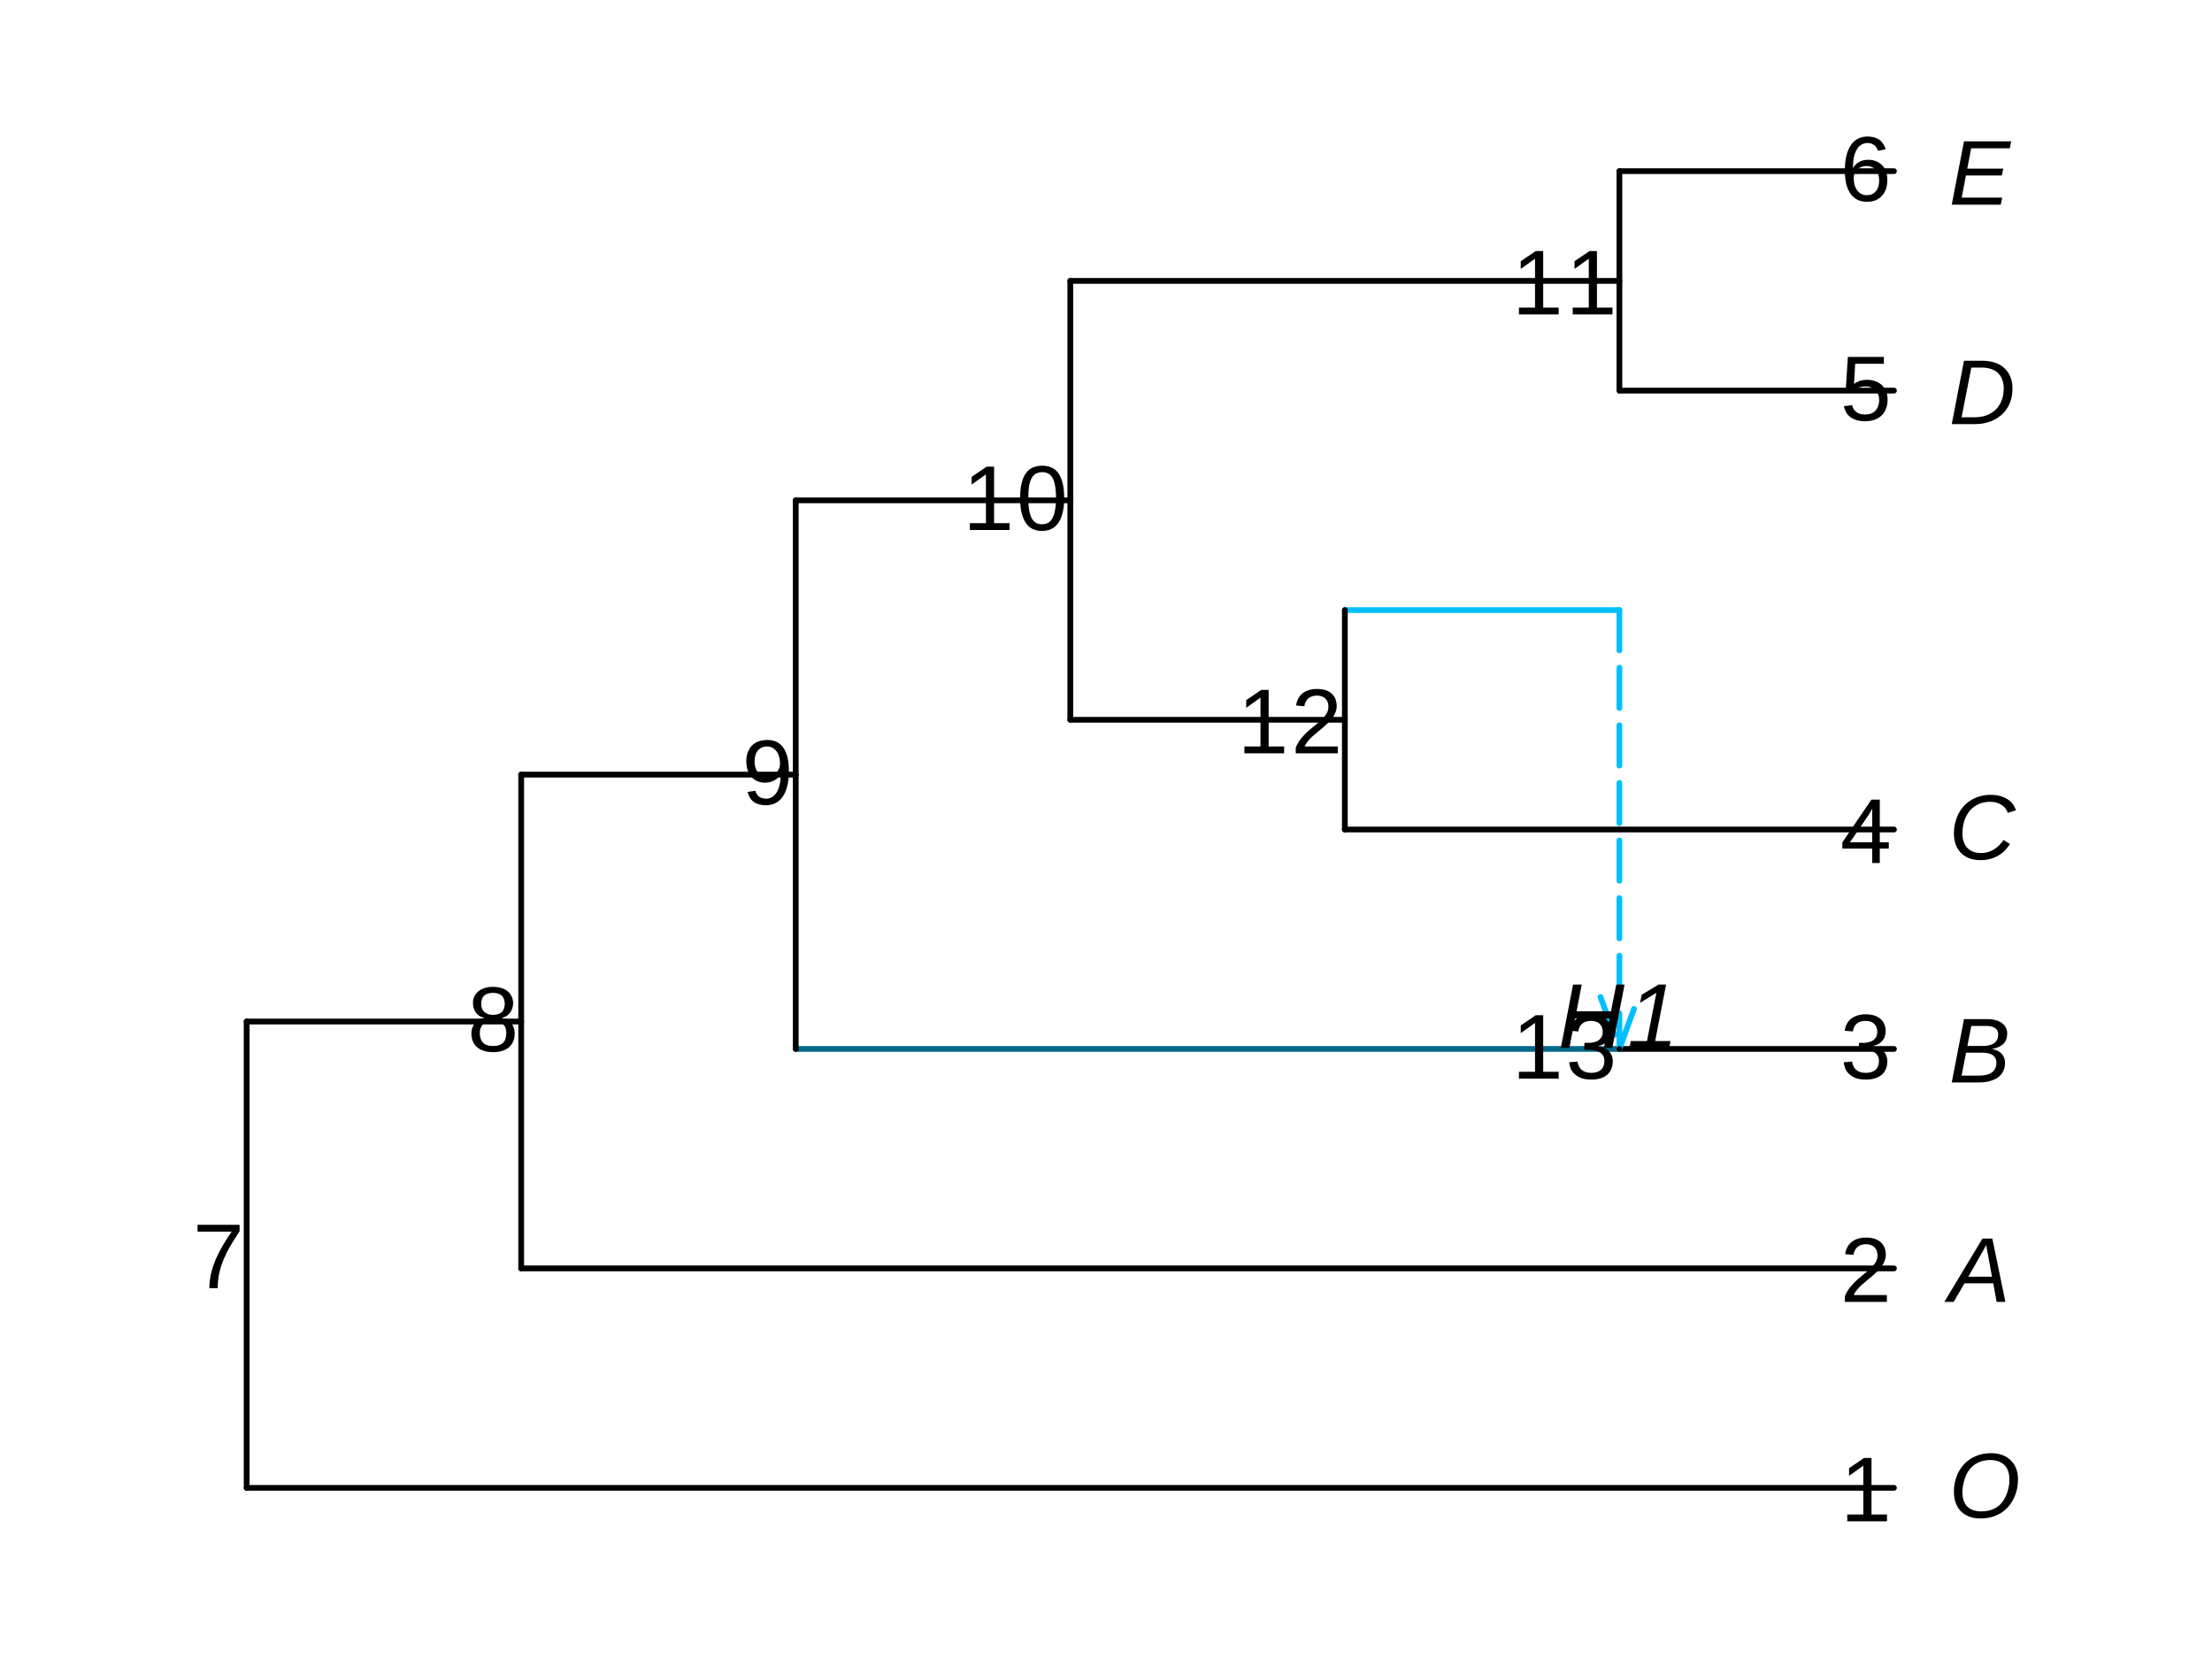
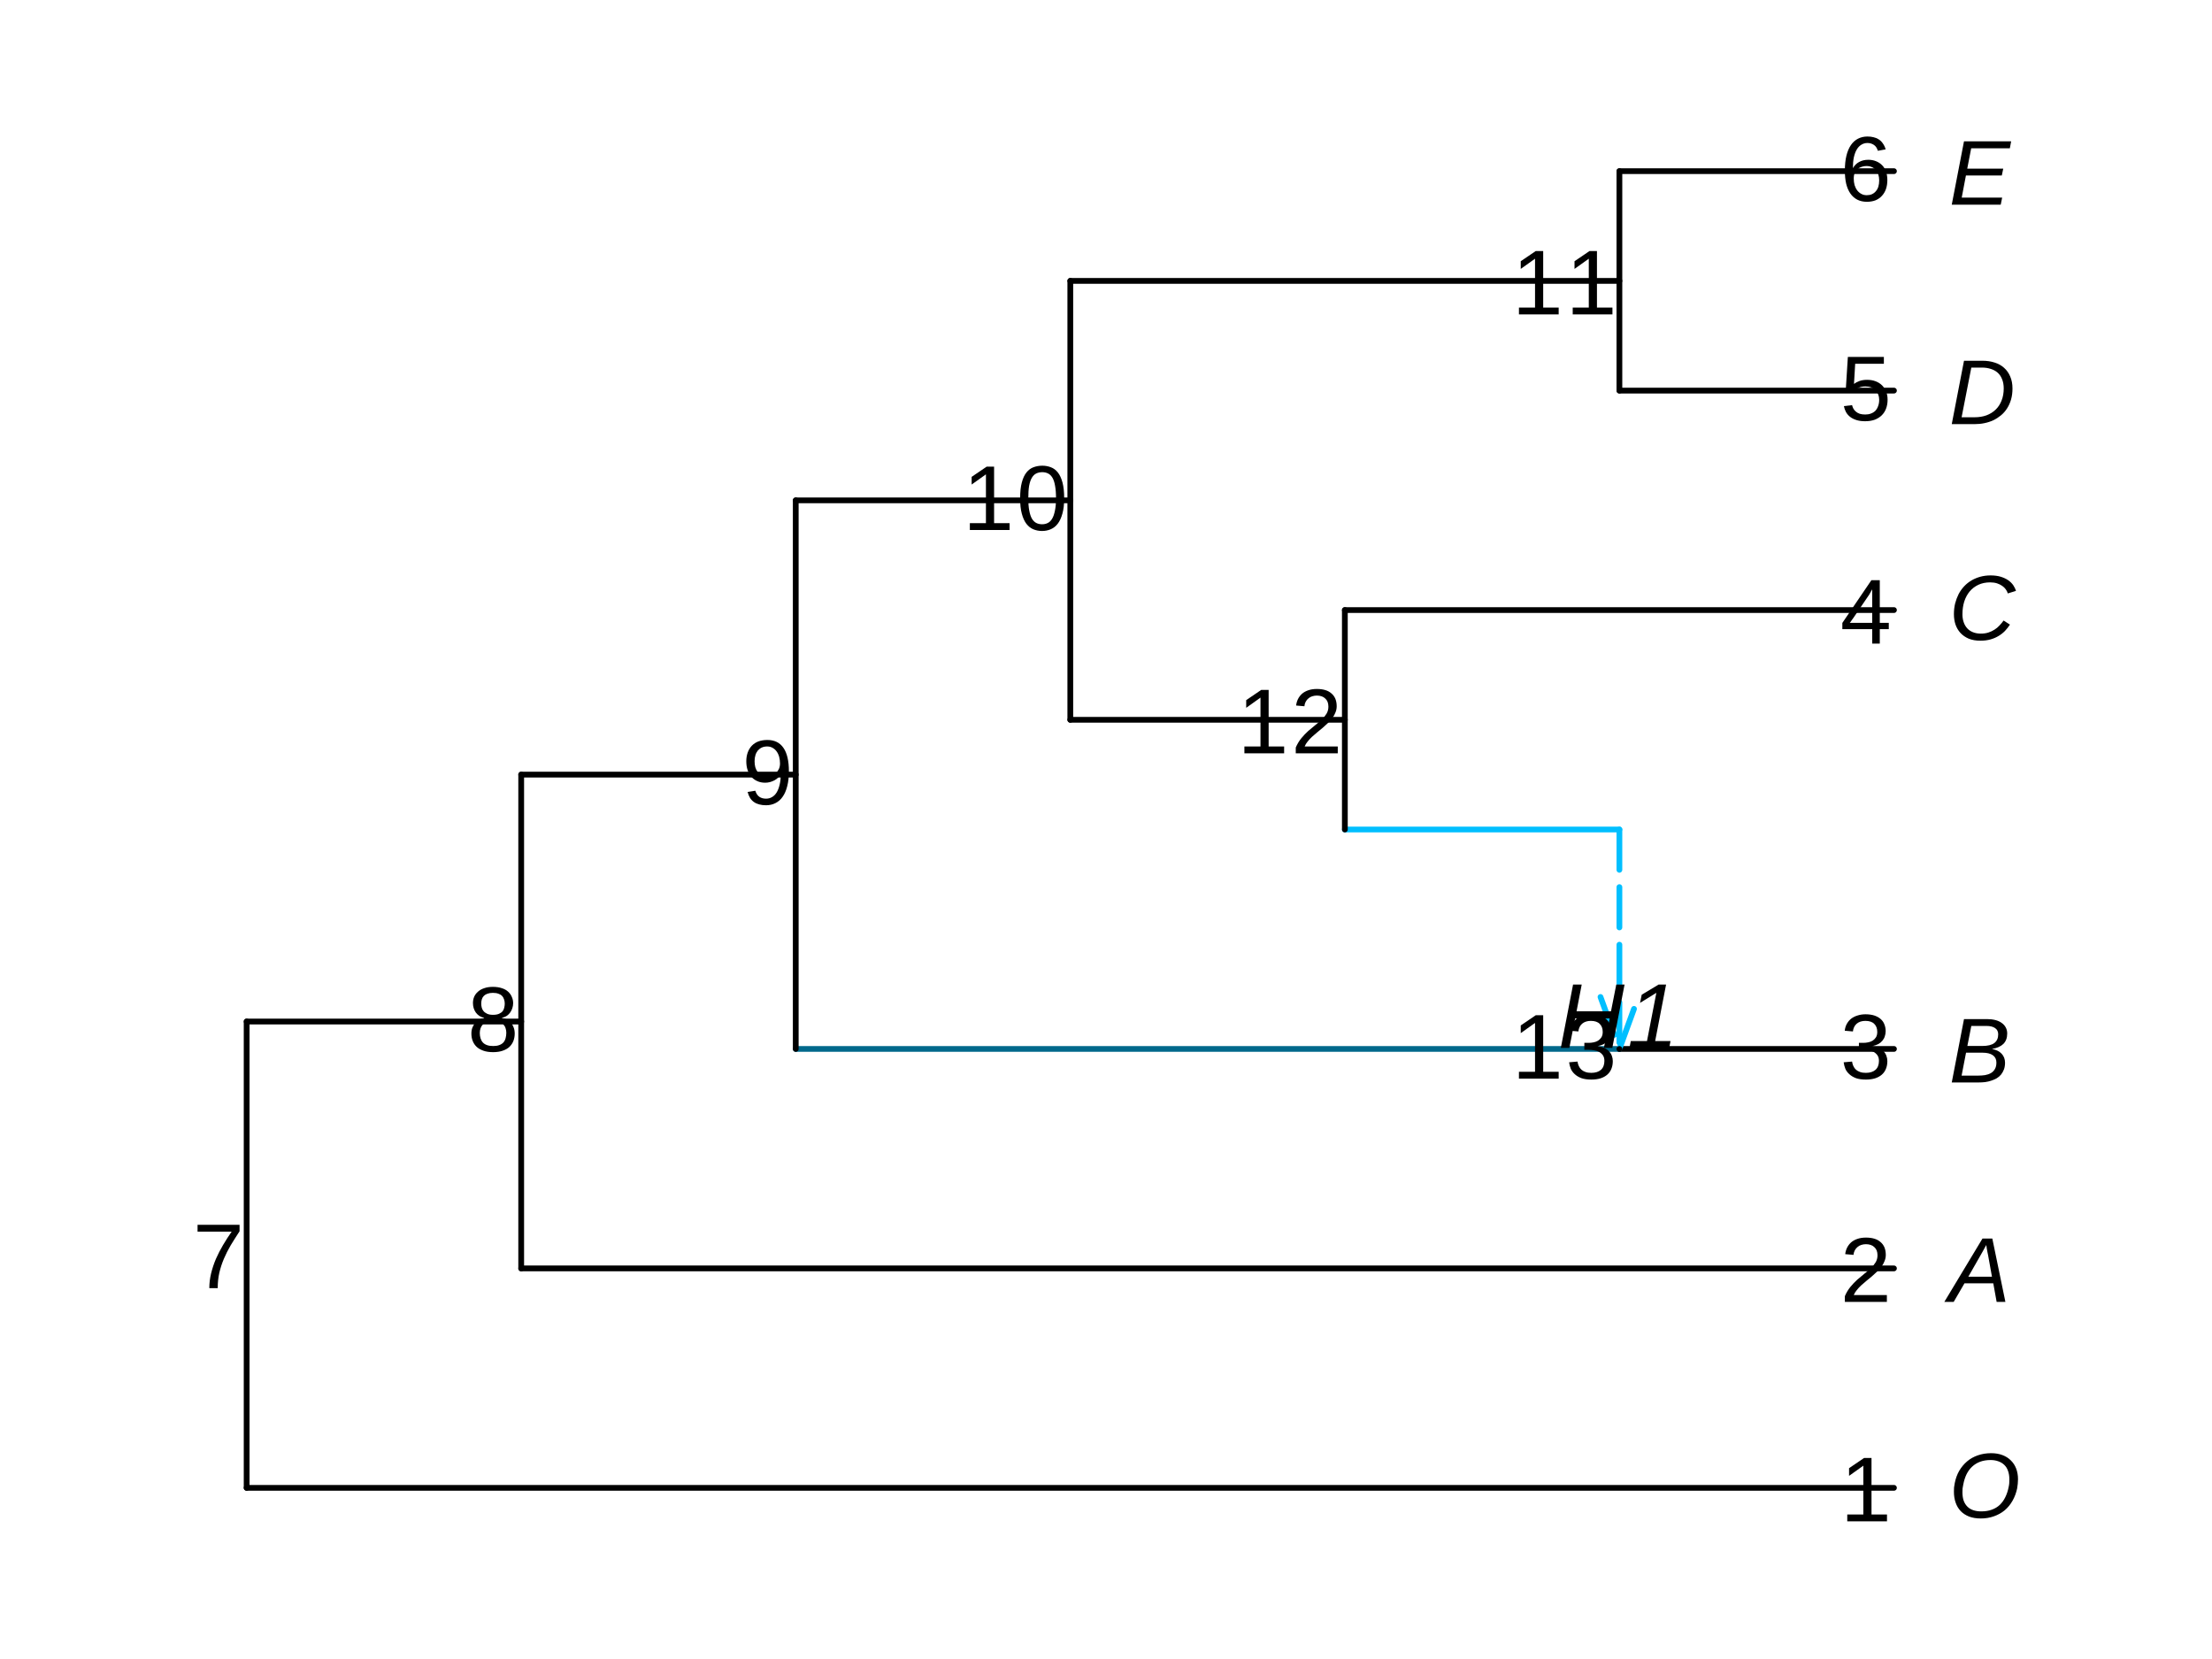
<svg xmlns="http://www.w3.org/2000/svg" xmlns:xlink="http://www.w3.org/1999/xlink" width="288pt" height="216pt" viewBox="0 0 288 216" version="1.1">
  <defs>
    <g>
      <symbol overflow="visible" id="glyph0-0">
        <path style="stroke:none;" d="M 0.406 0 L 0.406 -8 L 3.594 -8 L 3.594 0 Z M 0.797 -0.406 L 3.188 -0.406 L 3.188 -7.594 L 0.797 -7.594 Z M 0.797 -0.406 " />
      </symbol>
      <symbol overflow="visible" id="glyph0-1">
        <path style="stroke:none;" d="M 5.5 -8.375 C 6.062 -8.375 6.555 -8.289 6.984 -8.125 C 7.422 -7.957 7.785 -7.723 8.078 -7.422 C 8.379 -7.129 8.609 -6.773 8.766 -6.359 C 8.922 -5.941 9 -5.484 9 -4.984 C 9 -4.797 8.988 -4.598 8.969 -4.391 C 8.945 -4.18 8.922 -3.984 8.891 -3.797 C 8.766 -3.203 8.562 -2.66 8.281 -2.172 C 8.008 -1.691 7.672 -1.281 7.266 -0.938 C 6.859 -0.602 6.391 -0.344 5.859 -0.156 C 5.336 0.031 4.77 0.125 4.156 0.125 C 3.57 0.125 3.062 0.039 2.625 -0.125 C 2.188 -0.301 1.82 -0.539 1.531 -0.844 C 1.238 -1.156 1.02 -1.523 0.875 -1.953 C 0.727 -2.379 0.656 -2.848 0.656 -3.359 C 0.656 -3.535 0.66 -3.719 0.672 -3.906 C 0.691 -4.094 0.723 -4.285 0.766 -4.484 C 0.879 -5.066 1.07 -5.598 1.344 -6.078 C 1.625 -6.555 1.969 -6.969 2.375 -7.312 C 2.781 -7.656 3.242 -7.914 3.766 -8.094 C 4.297 -8.281 4.875 -8.375 5.5 -8.375 Z M 5.438 -7.484 C 4.926 -7.484 4.473 -7.41 4.078 -7.266 C 3.68 -7.117 3.332 -6.906 3.031 -6.625 C 2.738 -6.352 2.492 -6.02 2.297 -5.625 C 2.109 -5.238 1.969 -4.797 1.875 -4.297 C 1.832 -4.117 1.801 -3.945 1.781 -3.781 C 1.77 -3.613 1.766 -3.453 1.766 -3.297 C 1.766 -2.879 1.816 -2.516 1.922 -2.203 C 2.035 -1.891 2.195 -1.629 2.406 -1.422 C 2.613 -1.211 2.867 -1.055 3.172 -0.953 C 3.484 -0.848 3.828 -0.797 4.203 -0.797 C 4.723 -0.797 5.18 -0.867 5.578 -1.016 C 5.984 -1.16 6.332 -1.367 6.625 -1.641 C 6.914 -1.922 7.156 -2.254 7.344 -2.641 C 7.539 -3.035 7.688 -3.477 7.781 -3.969 C 7.82 -4.133 7.848 -4.301 7.859 -4.469 C 7.867 -4.645 7.875 -4.812 7.875 -4.969 C 7.875 -5.383 7.816 -5.75 7.703 -6.062 C 7.598 -6.375 7.438 -6.633 7.219 -6.844 C 7.008 -7.051 6.754 -7.207 6.453 -7.312 C 6.148 -7.426 5.812 -7.484 5.438 -7.484 Z M 5.438 -7.484 " />
      </symbol>
      <symbol overflow="visible" id="glyph0-2">
        <path style="stroke:none;" d="M 6.219 0 L 5.781 -2.422 L 2.031 -2.422 L 0.625 0 L -0.594 0 L 4.375 -8.25 L 5.656 -8.25 L 7.359 0 Z M 5.109 -6.062 C 5.078 -6.219 5.047 -6.367 5.016 -6.516 C 4.984 -6.672 4.957 -6.812 4.938 -6.938 C 4.914 -7.07 4.898 -7.18 4.891 -7.266 C 4.879 -7.348 4.867 -7.395 4.859 -7.406 C 4.859 -7.395 4.832 -7.344 4.781 -7.25 C 4.738 -7.164 4.68 -7.062 4.609 -6.938 C 4.535 -6.812 4.457 -6.672 4.375 -6.516 C 4.289 -6.359 4.203 -6.203 4.109 -6.047 L 2.531 -3.281 L 5.609 -3.281 Z M 5.109 -6.062 " />
      </symbol>
      <symbol overflow="visible" id="glyph0-3">
        <path style="stroke:none;" d="M 1.969 -8.25 L 4.953 -8.25 C 5.359 -8.25 5.723 -8.207 6.047 -8.125 C 6.379 -8.039 6.656 -7.914 6.875 -7.75 C 7.102 -7.594 7.281 -7.395 7.406 -7.156 C 7.531 -6.926 7.594 -6.664 7.594 -6.375 C 7.594 -5.801 7.426 -5.348 7.094 -5.016 C 6.758 -4.691 6.266 -4.473 5.609 -4.359 C 5.891 -4.305 6.133 -4.227 6.344 -4.125 C 6.551 -4.02 6.727 -3.891 6.875 -3.734 C 7.02 -3.578 7.129 -3.398 7.203 -3.203 C 7.273 -3.004 7.312 -2.797 7.312 -2.578 C 7.312 -2.254 7.266 -1.961 7.172 -1.703 C 7.078 -1.453 6.953 -1.227 6.797 -1.031 C 6.641 -0.844 6.453 -0.68 6.234 -0.547 C 6.016 -0.422 5.773 -0.316 5.516 -0.234 C 5.266 -0.148 5 -0.086 4.719 -0.047 C 4.438 -0.016 4.148 0 3.859 0 L 0.375 0 Z M 2.406 -4.75 L 4.344 -4.75 C 5.051 -4.75 5.57 -4.875 5.906 -5.125 C 6.25 -5.383 6.422 -5.766 6.422 -6.266 C 6.422 -6.629 6.285 -6.898 6.016 -7.078 C 5.754 -7.266 5.367 -7.359 4.859 -7.359 L 2.922 -7.359 Z M 1.656 -0.891 L 3.812 -0.891 C 4.113 -0.891 4.41 -0.91 4.703 -0.953 C 4.992 -1.004 5.25 -1.094 5.469 -1.219 C 5.688 -1.344 5.859 -1.516 5.984 -1.734 C 6.117 -1.953 6.188 -2.238 6.188 -2.594 C 6.188 -3.008 6.031 -3.328 5.719 -3.547 C 5.406 -3.766 4.961 -3.875 4.391 -3.875 L 2.234 -3.875 Z M 1.656 -0.891 " />
      </symbol>
      <symbol overflow="visible" id="glyph0-4">
        <path style="stroke:none;" d="M 7.953 -1.969 C 7.766 -1.688 7.551 -1.414 7.312 -1.156 C 7.07 -0.906 6.797 -0.688 6.484 -0.5 C 6.18 -0.312 5.832 -0.16 5.438 -0.047 C 5.051 0.066 4.609 0.125 4.109 0.125 C 3.523 0.125 3.016 0.035 2.578 -0.141 C 2.148 -0.328 1.789 -0.578 1.5 -0.891 C 1.219 -1.203 1.004 -1.566 0.859 -1.984 C 0.723 -2.398 0.656 -2.848 0.656 -3.328 C 0.656 -3.816 0.707 -4.281 0.812 -4.719 C 0.926 -5.156 1.078 -5.562 1.266 -5.938 C 1.461 -6.312 1.703 -6.648 1.984 -6.953 C 2.266 -7.254 2.582 -7.508 2.938 -7.719 C 3.289 -7.926 3.676 -8.086 4.094 -8.203 C 4.508 -8.316 4.953 -8.375 5.422 -8.375 C 5.93 -8.375 6.375 -8.316 6.75 -8.203 C 7.125 -8.086 7.445 -7.938 7.719 -7.75 C 7.988 -7.562 8.207 -7.348 8.375 -7.109 C 8.539 -6.867 8.66 -6.617 8.734 -6.359 L 7.672 -6.031 C 7.617 -6.219 7.531 -6.395 7.406 -6.562 C 7.281 -6.738 7.125 -6.891 6.938 -7.016 C 6.75 -7.148 6.523 -7.258 6.266 -7.344 C 6.004 -7.426 5.707 -7.469 5.375 -7.469 C 4.801 -7.469 4.289 -7.363 3.844 -7.156 C 3.395 -6.945 3.016 -6.656 2.703 -6.281 C 2.398 -5.914 2.164 -5.477 2 -4.969 C 1.844 -4.469 1.766 -3.914 1.766 -3.312 C 1.766 -2.945 1.816 -2.609 1.922 -2.297 C 2.023 -1.992 2.176 -1.727 2.375 -1.5 C 2.57 -1.281 2.82 -1.109 3.125 -0.984 C 3.426 -0.859 3.773 -0.797 4.172 -0.797 C 4.523 -0.797 4.848 -0.844 5.141 -0.938 C 5.43 -1.031 5.695 -1.156 5.938 -1.312 C 6.188 -1.469 6.406 -1.648 6.594 -1.859 C 6.789 -2.066 6.969 -2.281 7.125 -2.5 Z M 7.953 -1.969 " />
      </symbol>
      <symbol overflow="visible" id="glyph0-5">
        <path style="stroke:none;" d="M 4.359 -8.25 C 4.941 -8.25 5.473 -8.172 5.953 -8.016 C 6.43 -7.867 6.844 -7.641 7.188 -7.328 C 7.531 -7.023 7.797 -6.648 7.984 -6.203 C 8.18 -5.754 8.281 -5.234 8.281 -4.641 C 8.281 -4.117 8.219 -3.641 8.094 -3.203 C 7.969 -2.773 7.797 -2.391 7.578 -2.047 C 7.359 -1.703 7.094 -1.398 6.781 -1.141 C 6.477 -0.891 6.145 -0.676 5.781 -0.5 C 5.414 -0.332 5.031 -0.207 4.625 -0.125 C 4.219 -0.039 3.801 0 3.375 0 L 0.375 0 L 1.969 -8.25 Z M 1.656 -0.891 L 3.328 -0.891 C 3.898 -0.891 4.422 -0.973 4.891 -1.141 C 5.359 -1.316 5.758 -1.566 6.094 -1.891 C 6.426 -2.211 6.68 -2.602 6.859 -3.062 C 7.047 -3.531 7.141 -4.055 7.141 -4.641 C 7.141 -5.109 7.066 -5.516 6.922 -5.859 C 6.785 -6.203 6.594 -6.484 6.344 -6.703 C 6.094 -6.922 5.797 -7.082 5.453 -7.188 C 5.109 -7.301 4.738 -7.359 4.344 -7.359 L 2.922 -7.359 Z M 1.656 -0.891 " />
      </symbol>
      <symbol overflow="visible" id="glyph0-6">
        <path style="stroke:none;" d="M 0.375 0 L 1.969 -8.25 L 8.109 -8.25 L 7.938 -7.344 L 2.906 -7.344 L 2.391 -4.688 L 7.078 -4.688 L 6.891 -3.797 L 2.219 -3.797 L 1.672 -0.922 L 6.938 -0.922 L 6.75 0 Z M 0.375 0 " />
      </symbol>
      <symbol overflow="visible" id="glyph0-7">
        <path style="stroke:none;" d="M 5.984 0 L 6.734 -3.828 L 2.234 -3.828 L 1.484 0 L 0.375 0 L 1.969 -8.25 L 3.094 -8.25 L 2.422 -4.766 L 6.906 -4.766 L 7.594 -8.25 L 8.672 -8.25 L 7.078 0 Z M 5.984 0 " />
      </symbol>
      <symbol overflow="visible" id="glyph0-8">
        <path style="stroke:none;" d="M 0.312 0 L 0.484 -0.891 L 2.594 -0.891 L 3.812 -7.172 L 1.688 -5.859 L 1.906 -6.922 L 4.109 -8.25 L 5.078 -8.25 L 3.656 -0.891 L 5.656 -0.891 L 5.484 0 Z M 0.312 0 " />
      </symbol>
      <symbol overflow="visible" id="glyph1-0">
        <path style="stroke:none;" d="M 0.406 0 L 0.406 -8 L 3.594 -8 L 3.594 0 Z M 0.797 -0.406 L 3.188 -0.406 L 3.188 -7.594 L 0.797 -7.594 Z M 0.797 -0.406 " />
      </symbol>
      <symbol overflow="visible" id="glyph1-1">
        <path style="stroke:none;" d="M 0.922 0 L 0.922 -0.891 L 3.016 -0.891 L 3.016 -7.25 L 1.156 -5.922 L 1.156 -6.922 L 3.109 -8.25 L 4.078 -8.25 L 4.078 -0.891 L 6.094 -0.891 L 6.094 0 Z M 0.922 0 " />
      </symbol>
      <symbol overflow="visible" id="glyph1-2">
        <path style="stroke:none;" d="M 0.609 0 L 0.609 -0.75 C 0.805 -1.207 1.047 -1.609 1.328 -1.953 C 1.617 -2.305 1.922 -2.625 2.234 -2.906 C 2.555 -3.188 2.867 -3.445 3.172 -3.688 C 3.484 -3.938 3.766 -4.18 4.016 -4.422 C 4.266 -4.66 4.469 -4.91 4.625 -5.172 C 4.781 -5.441 4.859 -5.742 4.859 -6.078 C 4.859 -6.316 4.82 -6.523 4.75 -6.703 C 4.676 -6.879 4.57 -7.023 4.438 -7.141 C 4.312 -7.266 4.156 -7.359 3.969 -7.422 C 3.781 -7.484 3.578 -7.516 3.359 -7.516 C 3.141 -7.516 2.938 -7.484 2.75 -7.422 C 2.57 -7.367 2.41 -7.281 2.266 -7.156 C 2.117 -7.039 2 -6.895 1.906 -6.719 C 1.812 -6.551 1.754 -6.352 1.734 -6.125 L 0.656 -6.219 C 0.688 -6.508 0.766 -6.785 0.891 -7.047 C 1.023 -7.316 1.203 -7.551 1.422 -7.75 C 1.648 -7.945 1.922 -8.098 2.234 -8.203 C 2.555 -8.316 2.93 -8.375 3.359 -8.375 C 3.766 -8.375 4.125 -8.328 4.438 -8.234 C 4.758 -8.141 5.031 -7.992 5.25 -7.797 C 5.477 -7.609 5.648 -7.375 5.766 -7.094 C 5.879 -6.812 5.938 -6.488 5.938 -6.125 C 5.938 -5.844 5.883 -5.578 5.781 -5.328 C 5.688 -5.078 5.555 -4.836 5.391 -4.609 C 5.223 -4.379 5.031 -4.16 4.812 -3.953 C 4.594 -3.742 4.363 -3.535 4.125 -3.328 C 3.895 -3.129 3.656 -2.93 3.406 -2.734 C 3.164 -2.535 2.938 -2.336 2.719 -2.141 C 2.508 -1.941 2.32 -1.738 2.156 -1.531 C 1.988 -1.332 1.859 -1.117 1.766 -0.891 L 6.078 -0.891 L 6.078 0 Z M 0.609 0 " />
      </symbol>
      <symbol overflow="visible" id="glyph1-3">
        <path style="stroke:none;" d="M 6.141 -2.281 C 6.141 -1.906 6.078 -1.566 5.953 -1.266 C 5.836 -0.973 5.66 -0.723 5.422 -0.516 C 5.18 -0.305 4.883 -0.145 4.531 -0.031 C 4.188 0.07 3.789 0.125 3.344 0.125 C 2.832 0.125 2.398 0.062 2.047 -0.062 C 1.703 -0.195 1.414 -0.367 1.188 -0.578 C 0.957 -0.785 0.785 -1.02 0.672 -1.281 C 0.566 -1.551 0.492 -1.832 0.453 -2.125 L 1.547 -2.219 C 1.578 -2 1.633 -1.801 1.719 -1.625 C 1.801 -1.445 1.914 -1.289 2.062 -1.156 C 2.207 -1.031 2.383 -0.93 2.594 -0.859 C 2.801 -0.785 3.051 -0.75 3.344 -0.75 C 3.875 -0.75 4.289 -0.879 4.594 -1.141 C 4.895 -1.41 5.047 -1.801 5.047 -2.312 C 5.047 -2.613 4.977 -2.859 4.844 -3.047 C 4.707 -3.234 4.539 -3.379 4.344 -3.484 C 4.145 -3.586 3.926 -3.656 3.688 -3.688 C 3.445 -3.727 3.227 -3.75 3.031 -3.75 L 2.438 -3.75 L 2.438 -4.656 L 3.016 -4.656 C 3.211 -4.656 3.414 -4.676 3.625 -4.719 C 3.844 -4.758 4.039 -4.832 4.219 -4.938 C 4.395 -5.051 4.539 -5.195 4.656 -5.375 C 4.77 -5.562 4.828 -5.797 4.828 -6.078 C 4.828 -6.523 4.695 -6.875 4.438 -7.125 C 4.188 -7.383 3.801 -7.516 3.281 -7.516 C 2.82 -7.516 2.445 -7.395 2.156 -7.156 C 1.875 -6.914 1.707 -6.578 1.656 -6.141 L 0.594 -6.234 C 0.633 -6.598 0.734 -6.91 0.891 -7.172 C 1.047 -7.441 1.242 -7.664 1.484 -7.844 C 1.734 -8.02 2.008 -8.148 2.312 -8.234 C 2.625 -8.328 2.953 -8.375 3.297 -8.375 C 3.754 -8.375 4.148 -8.316 4.484 -8.203 C 4.816 -8.086 5.086 -7.93 5.297 -7.734 C 5.516 -7.535 5.672 -7.301 5.766 -7.031 C 5.867 -6.77 5.922 -6.488 5.922 -6.188 C 5.922 -5.945 5.883 -5.723 5.812 -5.516 C 5.75 -5.305 5.645 -5.113 5.5 -4.938 C 5.363 -4.77 5.188 -4.625 4.969 -4.5 C 4.75 -4.383 4.488 -4.297 4.188 -4.234 L 4.188 -4.219 C 4.52 -4.176 4.805 -4.098 5.047 -3.984 C 5.297 -3.867 5.5 -3.723 5.656 -3.547 C 5.82 -3.379 5.941 -3.188 6.016 -2.969 C 6.098 -2.75 6.141 -2.52 6.141 -2.281 Z M 6.141 -2.281 " />
      </symbol>
      <symbol overflow="visible" id="glyph1-4">
        <path style="stroke:none;" d="M 5.156 -1.875 L 5.156 0 L 4.172 0 L 4.172 -1.875 L 0.281 -1.875 L 0.281 -2.688 L 4.062 -8.25 L 5.156 -8.25 L 5.156 -2.703 L 6.328 -2.703 L 6.328 -1.875 Z M 4.172 -7.062 C 4.16 -7.039 4.141 -7.004 4.109 -6.953 C 4.078 -6.898 4.039 -6.836 4 -6.766 C 3.957 -6.691 3.914 -6.617 3.875 -6.547 C 3.844 -6.473 3.812 -6.414 3.781 -6.375 L 1.656 -3.25 C 1.633 -3.219 1.602 -3.176 1.562 -3.125 C 1.531 -3.07 1.492 -3.02 1.453 -2.969 C 1.422 -2.914 1.383 -2.863 1.344 -2.812 C 1.301 -2.77 1.27 -2.734 1.25 -2.703 L 4.172 -2.703 Z M 4.172 -7.062 " />
      </symbol>
      <symbol overflow="visible" id="glyph1-5">
        <path style="stroke:none;" d="M 6.172 -2.688 C 6.172 -2.27 6.109 -1.891 5.984 -1.547 C 5.859 -1.203 5.672 -0.906 5.422 -0.656 C 5.18 -0.414 4.879 -0.223 4.516 -0.078 C 4.148 0.055 3.723 0.125 3.234 0.125 C 2.805 0.125 2.43 0.07 2.109 -0.031 C 1.785 -0.133 1.508 -0.273 1.281 -0.453 C 1.062 -0.629 0.883 -0.836 0.75 -1.078 C 0.625 -1.316 0.535 -1.57 0.484 -1.844 L 1.547 -1.969 C 1.586 -1.812 1.645 -1.66 1.719 -1.516 C 1.801 -1.367 1.91 -1.238 2.047 -1.125 C 2.18 -1.008 2.348 -0.914 2.547 -0.844 C 2.742 -0.781 2.984 -0.75 3.266 -0.75 C 3.535 -0.75 3.781 -0.789 4 -0.875 C 4.227 -0.957 4.422 -1.078 4.578 -1.234 C 4.734 -1.398 4.852 -1.602 4.938 -1.844 C 5.031 -2.082 5.078 -2.359 5.078 -2.672 C 5.078 -2.922 5.035 -3.148 4.953 -3.359 C 4.867 -3.578 4.75 -3.766 4.594 -3.922 C 4.445 -4.078 4.258 -4.195 4.031 -4.281 C 3.812 -4.363 3.562 -4.406 3.281 -4.406 C 3.113 -4.406 2.953 -4.391 2.797 -4.359 C 2.648 -4.328 2.516 -4.285 2.391 -4.234 C 2.266 -4.18 2.148 -4.117 2.047 -4.047 C 1.941 -3.973 1.844 -3.895 1.75 -3.812 L 0.719 -3.812 L 1 -8.25 L 5.688 -8.25 L 5.688 -7.359 L 1.953 -7.359 L 1.797 -4.734 C 1.984 -4.879 2.219 -5.004 2.5 -5.109 C 2.781 -5.211 3.113 -5.266 3.5 -5.266 C 3.914 -5.266 4.285 -5.203 4.609 -5.078 C 4.941 -4.953 5.223 -4.773 5.453 -4.547 C 5.68 -4.316 5.859 -4.047 5.984 -3.734 C 6.109 -3.422 6.172 -3.07 6.172 -2.688 Z M 6.172 -2.688 " />
      </symbol>
      <symbol overflow="visible" id="glyph1-6">
        <path style="stroke:none;" d="M 6.141 -2.703 C 6.141 -2.285 6.082 -1.906 5.969 -1.562 C 5.852 -1.219 5.68 -0.922 5.453 -0.672 C 5.234 -0.422 4.957 -0.223 4.625 -0.078 C 4.289 0.055 3.91 0.125 3.484 0.125 C 3.004 0.125 2.582 0.031 2.219 -0.156 C 1.863 -0.344 1.566 -0.609 1.328 -0.953 C 1.086 -1.297 0.906 -1.719 0.781 -2.219 C 0.664 -2.727 0.609 -3.301 0.609 -3.938 C 0.609 -4.676 0.676 -5.32 0.812 -5.875 C 0.945 -6.426 1.141 -6.883 1.391 -7.25 C 1.648 -7.625 1.961 -7.906 2.328 -8.094 C 2.691 -8.281 3.102 -8.375 3.562 -8.375 C 3.844 -8.375 4.102 -8.344 4.344 -8.281 C 4.594 -8.227 4.816 -8.133 5.016 -8 C 5.223 -7.875 5.398 -7.703 5.547 -7.484 C 5.703 -7.273 5.828 -7.016 5.922 -6.703 L 4.906 -6.516 C 4.801 -6.867 4.629 -7.125 4.391 -7.281 C 4.148 -7.445 3.867 -7.531 3.547 -7.531 C 3.266 -7.531 3.004 -7.457 2.766 -7.312 C 2.535 -7.176 2.336 -6.973 2.172 -6.703 C 2.004 -6.43 1.875 -6.086 1.781 -5.672 C 1.695 -5.266 1.656 -4.789 1.656 -4.25 C 1.852 -4.602 2.125 -4.875 2.469 -5.062 C 2.812 -5.25 3.207 -5.344 3.656 -5.344 C 4.031 -5.344 4.367 -5.281 4.672 -5.156 C 4.984 -5.031 5.25 -4.852 5.469 -4.625 C 5.688 -4.406 5.852 -4.129 5.969 -3.797 C 6.082 -3.473 6.141 -3.109 6.141 -2.703 Z M 5.078 -2.656 C 5.078 -2.938 5.039 -3.191 4.969 -3.422 C 4.895 -3.66 4.785 -3.859 4.641 -4.016 C 4.504 -4.18 4.332 -4.305 4.125 -4.391 C 3.926 -4.484 3.688 -4.531 3.406 -4.531 C 3.219 -4.531 3.023 -4.5 2.828 -4.438 C 2.629 -4.383 2.453 -4.289 2.297 -4.156 C 2.141 -4.031 2.008 -3.863 1.906 -3.656 C 1.812 -3.457 1.766 -3.207 1.766 -2.906 C 1.766 -2.602 1.801 -2.316 1.875 -2.047 C 1.957 -1.785 2.07 -1.555 2.219 -1.359 C 2.363 -1.172 2.539 -1.02 2.75 -0.906 C 2.957 -0.789 3.191 -0.734 3.453 -0.734 C 3.703 -0.734 3.926 -0.773 4.125 -0.859 C 4.332 -0.953 4.504 -1.082 4.641 -1.25 C 4.785 -1.414 4.895 -1.613 4.969 -1.844 C 5.039 -2.082 5.078 -2.352 5.078 -2.656 Z M 5.078 -2.656 " />
      </symbol>
      <symbol overflow="visible" id="glyph1-7">
        <path style="stroke:none;" d="M 6.203 -4.125 C 6.203 -3.332 6.125 -2.664 5.969 -2.125 C 5.82 -1.582 5.617 -1.145 5.359 -0.812 C 5.098 -0.477 4.789 -0.238 4.438 -0.094 C 4.094 0.051 3.723 0.125 3.328 0.125 C 2.922 0.125 2.539 0.051 2.188 -0.094 C 1.844 -0.238 1.539 -0.477 1.281 -0.812 C 1.031 -1.145 0.832 -1.582 0.688 -2.125 C 0.539 -2.664 0.469 -3.332 0.469 -4.125 C 0.469 -4.957 0.539 -5.645 0.688 -6.188 C 0.832 -6.738 1.035 -7.176 1.297 -7.5 C 1.555 -7.82 1.859 -8.047 2.203 -8.172 C 2.555 -8.305 2.941 -8.375 3.359 -8.375 C 3.754 -8.375 4.125 -8.305 4.469 -8.172 C 4.812 -8.047 5.113 -7.82 5.375 -7.5 C 5.633 -7.176 5.836 -6.738 5.984 -6.188 C 6.129 -5.645 6.203 -4.957 6.203 -4.125 Z M 5.141 -4.125 C 5.141 -4.781 5.098 -5.328 5.016 -5.766 C 4.941 -6.203 4.828 -6.551 4.672 -6.812 C 4.516 -7.07 4.328 -7.254 4.109 -7.359 C 3.891 -7.473 3.641 -7.531 3.359 -7.531 C 3.055 -7.531 2.789 -7.473 2.562 -7.359 C 2.344 -7.254 2.156 -7.07 2 -6.812 C 1.844 -6.551 1.723 -6.203 1.641 -5.766 C 1.566 -5.328 1.531 -4.781 1.531 -4.125 C 1.531 -3.5 1.57 -2.969 1.656 -2.531 C 1.738 -2.094 1.852 -1.742 2 -1.484 C 2.156 -1.223 2.344 -1.035 2.562 -0.922 C 2.789 -0.805 3.047 -0.75 3.328 -0.75 C 3.609 -0.75 3.859 -0.805 4.078 -0.922 C 4.305 -1.035 4.492 -1.223 4.641 -1.484 C 4.797 -1.742 4.914 -2.094 5 -2.531 C 5.094 -2.969 5.141 -3.5 5.141 -4.125 Z M 5.141 -4.125 " />
      </symbol>
      <symbol overflow="visible" id="glyph1-8">
        <path style="stroke:none;" d="M 6.109 -4.297 C 6.109 -3.555 6.035 -2.91 5.891 -2.359 C 5.754 -1.805 5.555 -1.348 5.297 -0.984 C 5.047 -0.617 4.734 -0.344 4.359 -0.156 C 3.992 0.031 3.582 0.125 3.125 0.125 C 2.801 0.125 2.508 0.086 2.25 0.016 C 2 -0.047 1.773 -0.145 1.578 -0.281 C 1.379 -0.414 1.207 -0.594 1.062 -0.812 C 0.926 -1.031 0.816 -1.297 0.734 -1.609 L 1.734 -1.766 C 1.848 -1.41 2.02 -1.148 2.25 -0.984 C 2.488 -0.816 2.785 -0.734 3.141 -0.734 C 3.422 -0.734 3.676 -0.801 3.906 -0.938 C 4.145 -1.07 4.348 -1.273 4.516 -1.547 C 4.68 -1.816 4.812 -2.156 4.906 -2.562 C 5 -2.969 5.051 -3.441 5.062 -3.984 C 4.977 -3.797 4.863 -3.629 4.719 -3.484 C 4.582 -3.348 4.422 -3.227 4.234 -3.125 C 4.055 -3.031 3.859 -2.953 3.641 -2.891 C 3.43 -2.836 3.223 -2.812 3.016 -2.812 C 2.641 -2.812 2.301 -2.879 2 -3.016 C 1.695 -3.148 1.438 -3.336 1.219 -3.578 C 1.008 -3.828 0.848 -4.117 0.734 -4.453 C 0.617 -4.797 0.562 -5.18 0.562 -5.609 C 0.562 -6.023 0.625 -6.406 0.75 -6.75 C 0.875 -7.094 1.051 -7.383 1.281 -7.625 C 1.52 -7.875 1.805 -8.062 2.141 -8.188 C 2.484 -8.312 2.875 -8.375 3.312 -8.375 C 4.227 -8.375 4.922 -8.035 5.391 -7.359 C 5.867 -6.68 6.109 -5.66 6.109 -4.297 Z M 4.953 -5.312 C 4.953 -5.613 4.914 -5.898 4.844 -6.172 C 4.77 -6.441 4.66 -6.676 4.516 -6.875 C 4.379 -7.07 4.207 -7.227 4 -7.344 C 3.789 -7.469 3.551 -7.531 3.281 -7.531 C 3.02 -7.531 2.785 -7.484 2.578 -7.391 C 2.379 -7.297 2.207 -7.164 2.062 -7 C 1.926 -6.832 1.82 -6.629 1.75 -6.391 C 1.676 -6.16 1.641 -5.898 1.641 -5.609 C 1.641 -5.328 1.672 -5.066 1.734 -4.828 C 1.805 -4.586 1.91 -4.379 2.047 -4.203 C 2.18 -4.035 2.348 -3.898 2.547 -3.797 C 2.754 -3.703 2.992 -3.656 3.266 -3.656 C 3.461 -3.656 3.66 -3.688 3.859 -3.75 C 4.055 -3.812 4.234 -3.91 4.391 -4.047 C 4.555 -4.191 4.691 -4.367 4.797 -4.578 C 4.898 -4.785 4.953 -5.031 4.953 -5.312 Z M 4.953 -5.312 " />
      </symbol>
      <symbol overflow="visible" id="glyph1-9">
        <path style="stroke:none;" d="M 6.156 -2.297 C 6.156 -1.953 6.098 -1.629 5.984 -1.328 C 5.867 -1.035 5.695 -0.781 5.469 -0.562 C 5.25 -0.352 4.957 -0.188 4.594 -0.062 C 4.238 0.062 3.82 0.125 3.344 0.125 C 2.852 0.125 2.43 0.062 2.078 -0.062 C 1.723 -0.188 1.43 -0.352 1.203 -0.562 C 0.973 -0.781 0.801 -1.035 0.688 -1.328 C 0.57 -1.617 0.516 -1.941 0.516 -2.297 C 0.516 -2.598 0.562 -2.863 0.656 -3.094 C 0.75 -3.332 0.875 -3.535 1.031 -3.703 C 1.188 -3.867 1.363 -4.004 1.562 -4.109 C 1.758 -4.211 1.961 -4.281 2.172 -4.312 L 2.172 -4.344 C 1.941 -4.395 1.734 -4.477 1.547 -4.594 C 1.367 -4.719 1.219 -4.863 1.094 -5.031 C 0.969 -5.207 0.875 -5.398 0.812 -5.609 C 0.75 -5.816 0.719 -6.035 0.719 -6.266 C 0.719 -6.555 0.77 -6.828 0.875 -7.078 C 0.988 -7.336 1.156 -7.562 1.375 -7.75 C 1.594 -7.945 1.863 -8.098 2.188 -8.203 C 2.508 -8.316 2.883 -8.375 3.312 -8.375 C 3.758 -8.375 4.148 -8.316 4.484 -8.203 C 4.816 -8.098 5.086 -7.945 5.297 -7.75 C 5.516 -7.551 5.676 -7.32 5.781 -7.062 C 5.895 -6.812 5.953 -6.539 5.953 -6.25 C 5.953 -6.02 5.914 -5.801 5.844 -5.594 C 5.781 -5.395 5.688 -5.207 5.562 -5.031 C 5.445 -4.863 5.297 -4.719 5.109 -4.594 C 4.93 -4.477 4.723 -4.398 4.484 -4.359 L 4.484 -4.328 C 4.723 -4.285 4.941 -4.211 5.141 -4.109 C 5.348 -4.016 5.523 -3.879 5.672 -3.703 C 5.816 -3.535 5.93 -3.332 6.016 -3.094 C 6.109 -2.863 6.156 -2.598 6.156 -2.297 Z M 4.859 -6.188 C 4.859 -6.395 4.828 -6.582 4.766 -6.75 C 4.711 -6.926 4.625 -7.078 4.5 -7.203 C 4.383 -7.328 4.227 -7.422 4.031 -7.484 C 3.844 -7.555 3.602 -7.594 3.312 -7.594 C 3.039 -7.594 2.805 -7.555 2.609 -7.484 C 2.422 -7.422 2.266 -7.328 2.141 -7.203 C 2.016 -7.078 1.926 -6.926 1.875 -6.75 C 1.82 -6.582 1.797 -6.395 1.797 -6.188 C 1.797 -6.031 1.816 -5.863 1.859 -5.688 C 1.898 -5.52 1.977 -5.363 2.094 -5.219 C 2.207 -5.082 2.363 -4.969 2.562 -4.875 C 2.758 -4.781 3.016 -4.734 3.328 -4.734 C 3.66 -4.734 3.926 -4.781 4.125 -4.875 C 4.332 -4.969 4.488 -5.082 4.594 -5.219 C 4.695 -5.363 4.766 -5.52 4.797 -5.688 C 4.836 -5.863 4.859 -6.031 4.859 -6.188 Z M 5.062 -2.406 C 5.062 -2.602 5.031 -2.797 4.969 -2.984 C 4.914 -3.172 4.82 -3.332 4.688 -3.469 C 4.562 -3.613 4.383 -3.727 4.156 -3.812 C 3.938 -3.906 3.656 -3.953 3.312 -3.953 C 3.008 -3.953 2.75 -3.906 2.531 -3.812 C 2.312 -3.727 2.133 -3.613 2 -3.469 C 1.863 -3.32 1.766 -3.156 1.703 -2.969 C 1.641 -2.781 1.609 -2.582 1.609 -2.375 C 1.609 -2.125 1.641 -1.895 1.703 -1.688 C 1.766 -1.477 1.863 -1.297 2 -1.141 C 2.133 -0.992 2.312 -0.879 2.531 -0.797 C 2.758 -0.711 3.035 -0.672 3.359 -0.672 C 3.672 -0.672 3.938 -0.711 4.156 -0.797 C 4.375 -0.879 4.551 -0.992 4.688 -1.141 C 4.82 -1.297 4.914 -1.477 4.969 -1.688 C 5.031 -1.906 5.062 -2.145 5.062 -2.406 Z M 5.062 -2.406 " />
      </symbol>
      <symbol overflow="visible" id="glyph1-10">
        <path style="stroke:none;" d="M 6.078 -7.406 C 5.66 -6.77 5.273 -6.16 4.922 -5.578 C 4.578 -4.992 4.281 -4.406 4.031 -3.812 C 3.781 -3.219 3.582 -2.609 3.438 -1.984 C 3.301 -1.367 3.234 -0.707 3.234 0 L 2.141 0 C 2.141 -0.656 2.219 -1.301 2.375 -1.938 C 2.531 -2.57 2.738 -3.195 3 -3.812 C 3.27 -4.426 3.578 -5.023 3.922 -5.609 C 4.273 -6.203 4.648 -6.785 5.047 -7.359 L 0.609 -7.359 L 0.609 -8.25 L 6.078 -8.25 Z M 6.078 -7.406 " />
      </symbol>
    </g>
  </defs>
  <g id="surface106">
    <rect x="0" y="0" width="288" height="216" style="fill:rgb(100%,100%,100%);fill-opacity:1;stroke:none;" />
    <path style="fill:none;stroke-width:0.75;stroke-linecap:round;stroke-linejoin:round;stroke:rgb(0%,0%,0%);stroke-opacity:1;stroke-miterlimit:10;" d="M 32.113 193.715 L 246.59 193.715 " />
    <path style="fill:none;stroke-width:0.75;stroke-linecap:round;stroke-linejoin:round;stroke:rgb(0%,0%,0%);stroke-opacity:1;stroke-miterlimit:10;" d="M 67.859 165.145 L 246.59 165.145 " />
    <path style="fill:none;stroke-width:0.75;stroke-linecap:round;stroke-linejoin:round;stroke:rgb(0%,0%,0%);stroke-opacity:1;stroke-miterlimit:10;" d="M 210.844 136.57 L 246.59 136.57 " />
    <path style="fill:none;stroke-width:0.75;stroke-linecap:round;stroke-linejoin:round;stroke:rgb(0%,40.784%,54.51%);stroke-opacity:1;stroke-miterlimit:10;" d="M 103.605 136.57 L 210.844 136.57 " />
-     <path style="fill:none;stroke-width:0.75;stroke-linecap:round;stroke-linejoin:round;stroke:rgb(0%,0%,0%);stroke-opacity:1;stroke-miterlimit:10;" d="M 175.098 108 L 246.59 108 " />
-     <path style="fill:none;stroke-width:0.75;stroke-linecap:round;stroke-linejoin:round;stroke:rgb(0%,74.902%,100%);stroke-opacity:1;stroke-miterlimit:10;" d="M 175.098 79.43 L 210.844 79.43 " />
+     <path style="fill:none;stroke-width:0.75;stroke-linecap:round;stroke-linejoin:round;stroke:rgb(0%,74.902%,100%);stroke-opacity:1;stroke-miterlimit:10;" d="M 175.098 108 L 210.844 108 " />
+     <path style="fill:none;stroke-width:0.75;stroke-linecap:round;stroke-linejoin:round;stroke:rgb(0%,0%,0%);stroke-opacity:1;stroke-miterlimit:10;" d="M 175.098 79.43 L 246.59 79.43 " />
    <path style="fill:none;stroke-width:0.75;stroke-linecap:round;stroke-linejoin:round;stroke:rgb(0%,0%,0%);stroke-opacity:1;stroke-miterlimit:10;" d="M 139.352 93.715 L 175.098 93.715 " />
    <path style="fill:none;stroke-width:0.75;stroke-linecap:round;stroke-linejoin:round;stroke:rgb(0%,0%,0%);stroke-opacity:1;stroke-miterlimit:10;" d="M 210.844 50.855 L 246.59 50.855 " />
    <path style="fill:none;stroke-width:0.75;stroke-linecap:round;stroke-linejoin:round;stroke:rgb(0%,0%,0%);stroke-opacity:1;stroke-miterlimit:10;" d="M 210.844 22.285 L 246.59 22.285 " />
    <path style="fill:none;stroke-width:0.75;stroke-linecap:round;stroke-linejoin:round;stroke:rgb(0%,0%,0%);stroke-opacity:1;stroke-miterlimit:10;" d="M 139.352 36.57 L 210.844 36.57 " />
    <path style="fill:none;stroke-width:0.75;stroke-linecap:round;stroke-linejoin:round;stroke:rgb(0%,0%,0%);stroke-opacity:1;stroke-miterlimit:10;" d="M 103.605 65.145 L 139.352 65.145 " />
    <path style="fill:none;stroke-width:0.75;stroke-linecap:round;stroke-linejoin:round;stroke:rgb(0%,0%,0%);stroke-opacity:1;stroke-miterlimit:10;" d="M 67.859 100.855 L 103.605 100.855 " />
    <path style="fill:none;stroke-width:0.75;stroke-linecap:round;stroke-linejoin:round;stroke:rgb(0%,0%,0%);stroke-opacity:1;stroke-miterlimit:10;" d="M 32.113 133 L 67.859 133 " />
-     <path style="fill:none;stroke-width:0.75;stroke-linecap:round;stroke-linejoin:round;stroke:rgb(0%,74.902%,100%);stroke-opacity:1;stroke-dasharray:5.25,2.25;stroke-miterlimit:10;" d="M 210.844 79.43 L 210.844 136.57 " />
+     <path style="fill:none;stroke-width:0.75;stroke-linecap:round;stroke-linejoin:round;stroke:rgb(0%,74.902%,100%);stroke-opacity:1;stroke-dasharray:5.25,2.25;stroke-miterlimit:10;" d="M 210.844 108 L 210.844 136.57 " />
    <path style="fill:none;stroke-width:0.75;stroke-linecap:round;stroke-linejoin:round;stroke:rgb(0%,74.902%,100%);stroke-opacity:1;stroke-dasharray:5.25,2.25;stroke-miterlimit:10;" d="M 208.383 129.805 L 210.844 136.57 L 213.309 129.805 " />
    <path style="fill:none;stroke-width:0.75;stroke-linecap:round;stroke-linejoin:round;stroke:rgb(0%,0%,0%);stroke-opacity:1;stroke-miterlimit:10;" d="M 210.844 136.57 L 210.844 136.57 " />
    <path style="fill:none;stroke-width:0.75;stroke-linecap:round;stroke-linejoin:round;stroke:rgb(0%,0%,0%);stroke-opacity:1;stroke-miterlimit:10;" d="M 175.098 108 L 175.098 79.43 " />
    <path style="fill:none;stroke-width:0.75;stroke-linecap:round;stroke-linejoin:round;stroke:rgb(0%,0%,0%);stroke-opacity:1;stroke-miterlimit:10;" d="M 210.844 50.855 L 210.844 22.285 " />
    <path style="fill:none;stroke-width:0.75;stroke-linecap:round;stroke-linejoin:round;stroke:rgb(0%,0%,0%);stroke-opacity:1;stroke-miterlimit:10;" d="M 139.352 93.715 L 139.352 36.57 " />
    <path style="fill:none;stroke-width:0.75;stroke-linecap:round;stroke-linejoin:round;stroke:rgb(0%,0%,0%);stroke-opacity:1;stroke-miterlimit:10;" d="M 103.605 136.57 L 103.605 65.145 " />
    <path style="fill:none;stroke-width:0.75;stroke-linecap:round;stroke-linejoin:round;stroke:rgb(0%,0%,0%);stroke-opacity:1;stroke-miterlimit:10;" d="M 67.859 165.145 L 67.859 100.855 " />
    <path style="fill:none;stroke-width:0.75;stroke-linecap:round;stroke-linejoin:round;stroke:rgb(0%,0%,0%);stroke-opacity:1;stroke-miterlimit:10;" d="M 32.113 193.715 L 32.113 133 " />
    <g style="fill:rgb(0%,0%,0%);fill-opacity:1;">
      <use xlink:href="#glyph0-1" x="253.742" y="197.578" />
    </g>
    <g style="fill:rgb(0%,0%,0%);fill-opacity:1;">
      <use xlink:href="#glyph0-2" x="253.742" y="169.508" />
    </g>
    <g style="fill:rgb(0%,0%,0%);fill-opacity:1;">
      <use xlink:href="#glyph0-3" x="253.742" y="140.934" />
    </g>
    <g style="fill:rgb(0%,0%,0%);fill-opacity:1;">
-       <use xlink:href="#glyph0-4" x="253.742" y="111.863" />
+       <use xlink:href="#glyph0-4" x="253.742" y="83.293" />
    </g>
    <g style="fill:rgb(0%,0%,0%);fill-opacity:1;">
      <use xlink:href="#glyph0-5" x="253.742" y="55.219" />
    </g>
    <g style="fill:rgb(0%,0%,0%);fill-opacity:1;">
      <use xlink:href="#glyph0-6" x="253.742" y="26.648" />
    </g>
    <g style="fill:rgb(0%,0%,0%);fill-opacity:1;">
      <use xlink:href="#glyph0-7" x="202.844" y="136.434" />
      <use xlink:href="#glyph0-8" x="211.844" y="136.434" />
    </g>
    <g style="fill:rgb(0%,0%,0%);fill-opacity:1;">
      <use xlink:href="#glyph1-1" x="239.59" y="198.078" />
    </g>
    <g style="fill:rgb(0%,0%,0%);fill-opacity:1;">
      <use xlink:href="#glyph1-2" x="239.59" y="169.508" />
    </g>
    <g style="fill:rgb(0%,0%,0%);fill-opacity:1;">
      <use xlink:href="#glyph1-3" x="239.59" y="140.434" />
    </g>
    <g style="fill:rgb(0%,0%,0%);fill-opacity:1;">
      <use xlink:href="#glyph1-1" x="196.844" y="140.434" />
      <use xlink:href="#glyph1-3" x="203.844" y="140.434" />
    </g>
    <g style="fill:rgb(0%,0%,0%);fill-opacity:1;">
-       <use xlink:href="#glyph1-4" x="239.59" y="112.363" />
+       <use xlink:href="#glyph1-4" x="239.59" y="83.793" />
    </g>
    <g style="fill:rgb(0%,0%,0%);fill-opacity:1;">
      <use xlink:href="#glyph1-1" x="161.098" y="98.078" />
      <use xlink:href="#glyph1-2" x="168.098" y="98.078" />
    </g>
    <g style="fill:rgb(0%,0%,0%);fill-opacity:1;">
      <use xlink:href="#glyph1-5" x="239.59" y="54.719" />
    </g>
    <g style="fill:rgb(0%,0%,0%);fill-opacity:1;">
      <use xlink:href="#glyph1-6" x="239.59" y="26.148" />
    </g>
    <g style="fill:rgb(0%,0%,0%);fill-opacity:1;">
      <use xlink:href="#glyph1-1" x="196.844" y="40.934" />
      <use xlink:href="#glyph1-1" x="203.844" y="40.934" />
    </g>
    <g style="fill:rgb(0%,0%,0%);fill-opacity:1;">
      <use xlink:href="#glyph1-1" x="125.352" y="69.008" />
      <use xlink:href="#glyph1-7" x="132.352" y="69.008" />
    </g>
    <g style="fill:rgb(0%,0%,0%);fill-opacity:1;">
      <use xlink:href="#glyph1-8" x="96.605" y="104.719" />
    </g>
    <g style="fill:rgb(0%,0%,0%);fill-opacity:1;">
      <use xlink:href="#glyph1-9" x="60.859" y="136.863" />
    </g>
    <g style="fill:rgb(0%,0%,0%);fill-opacity:1;">
      <use xlink:href="#glyph1-10" x="25.113" y="167.719" />
    </g>
  </g>
</svg>
